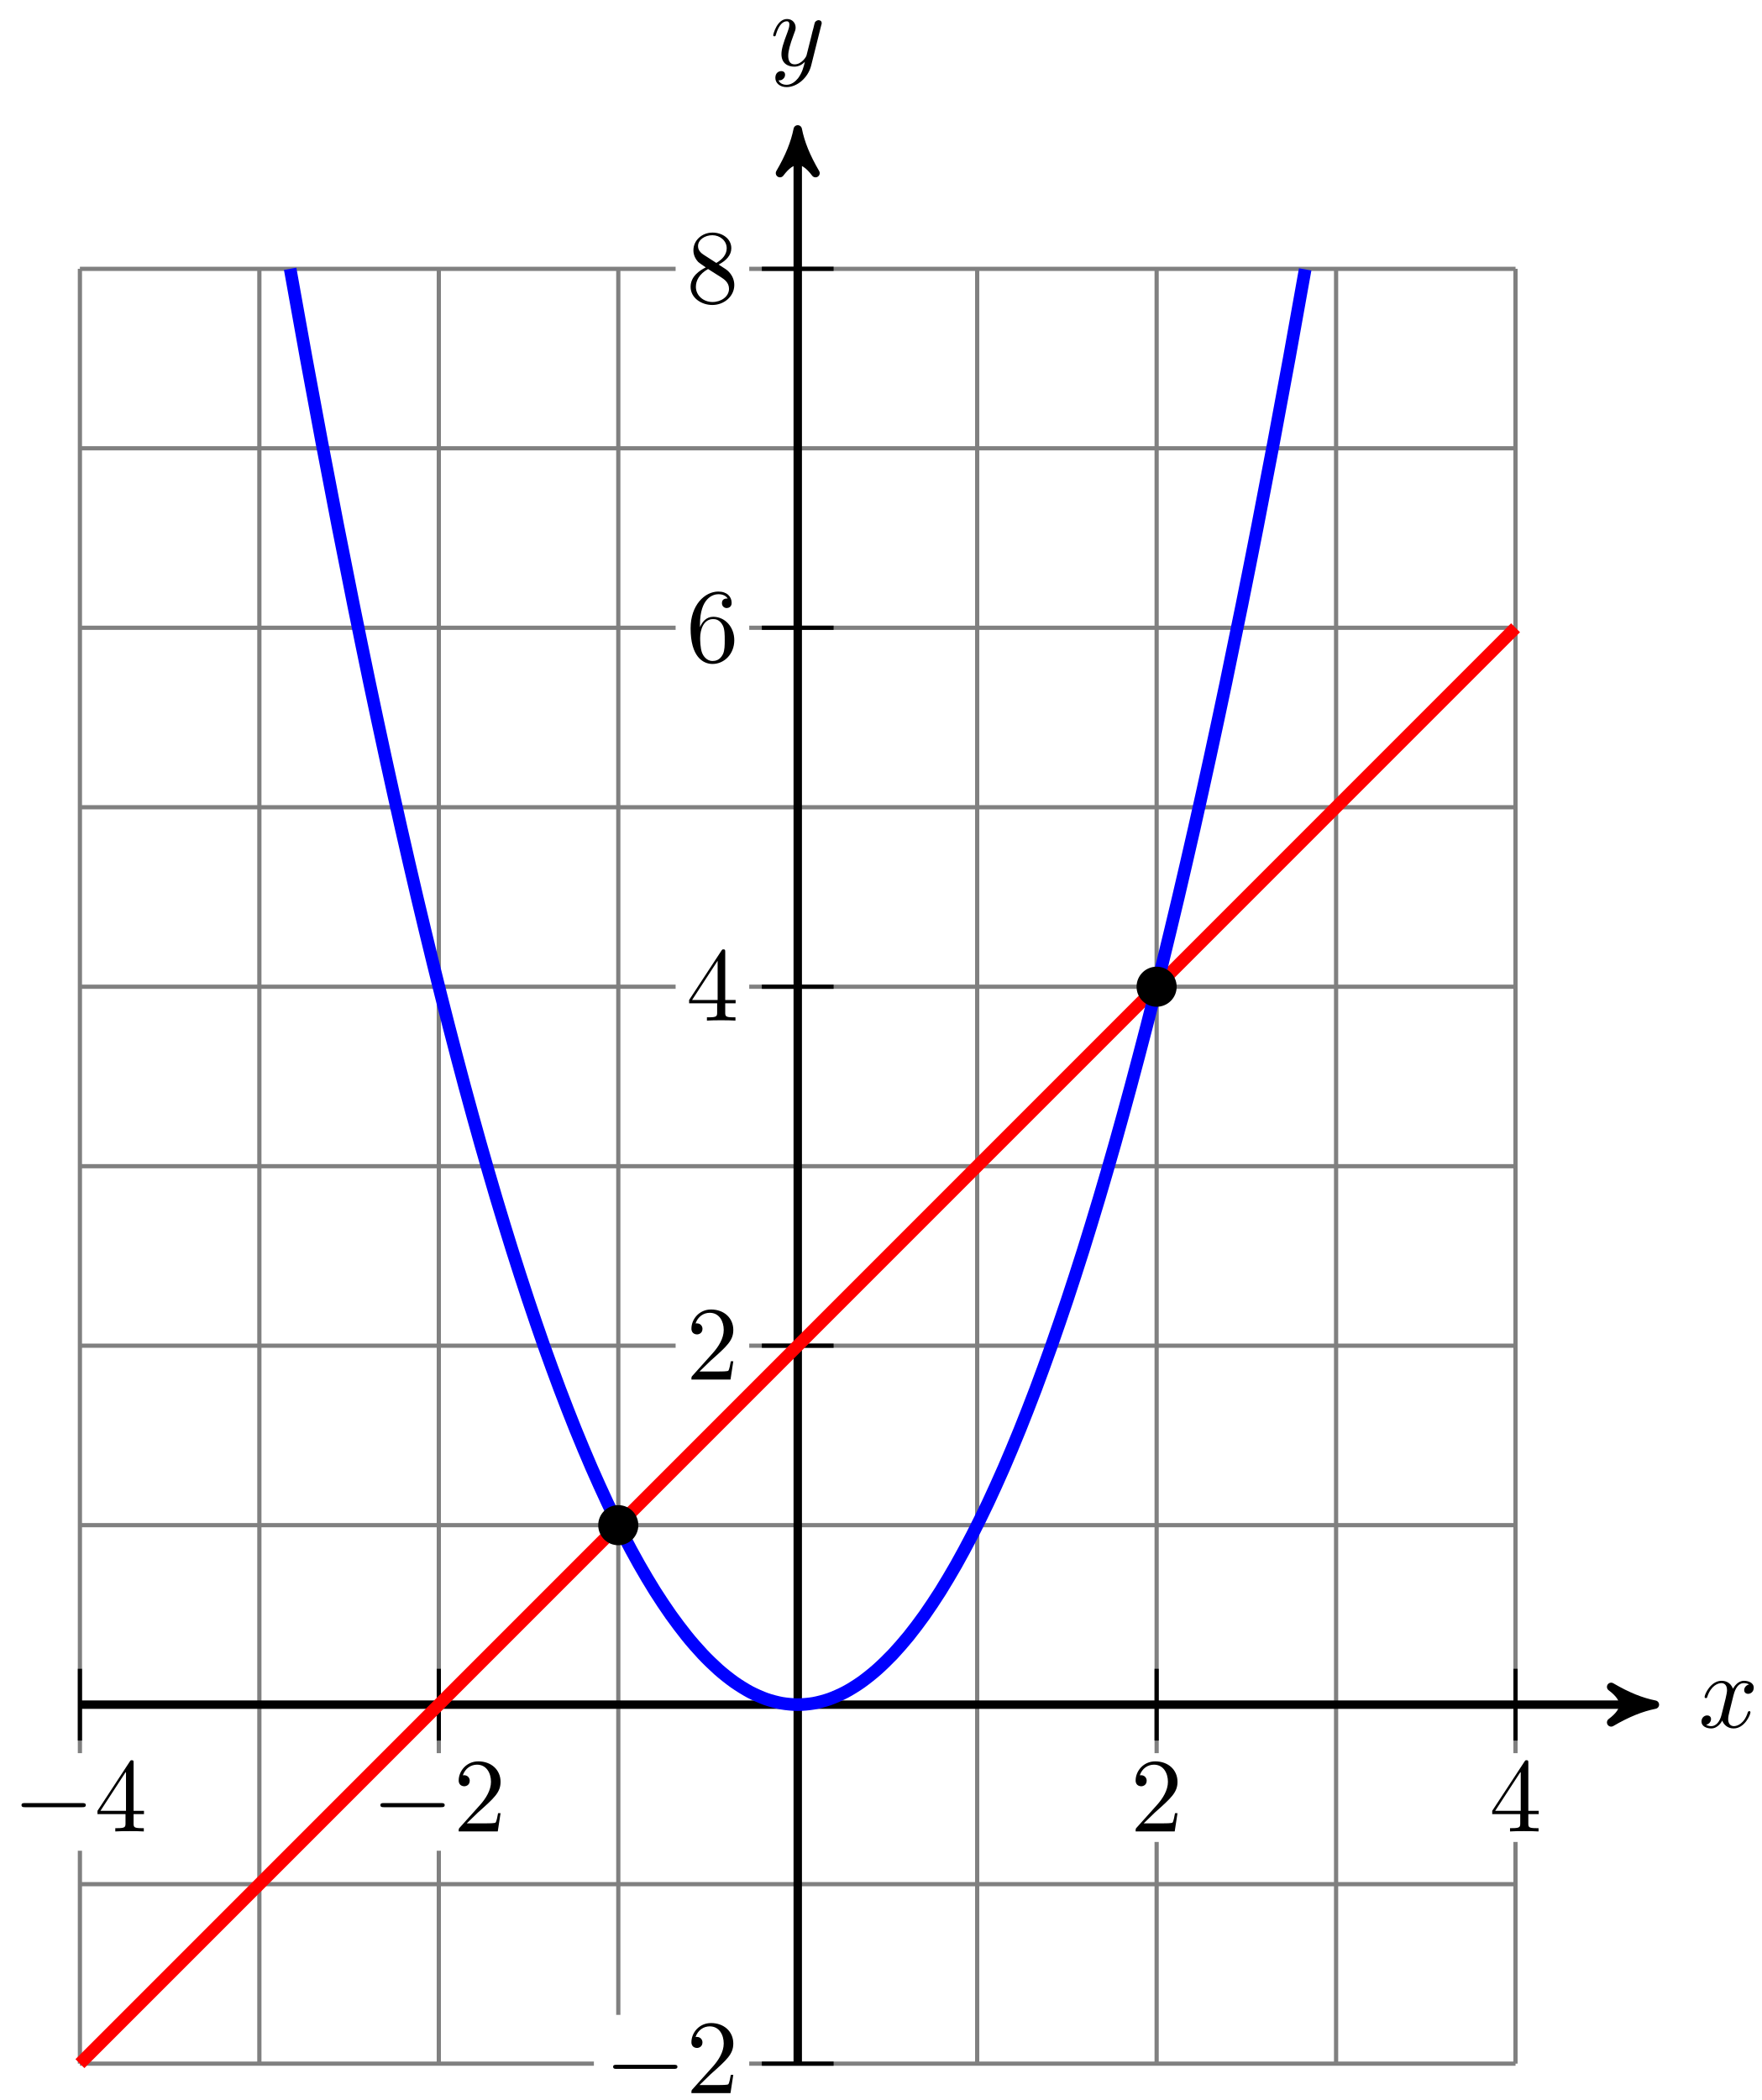
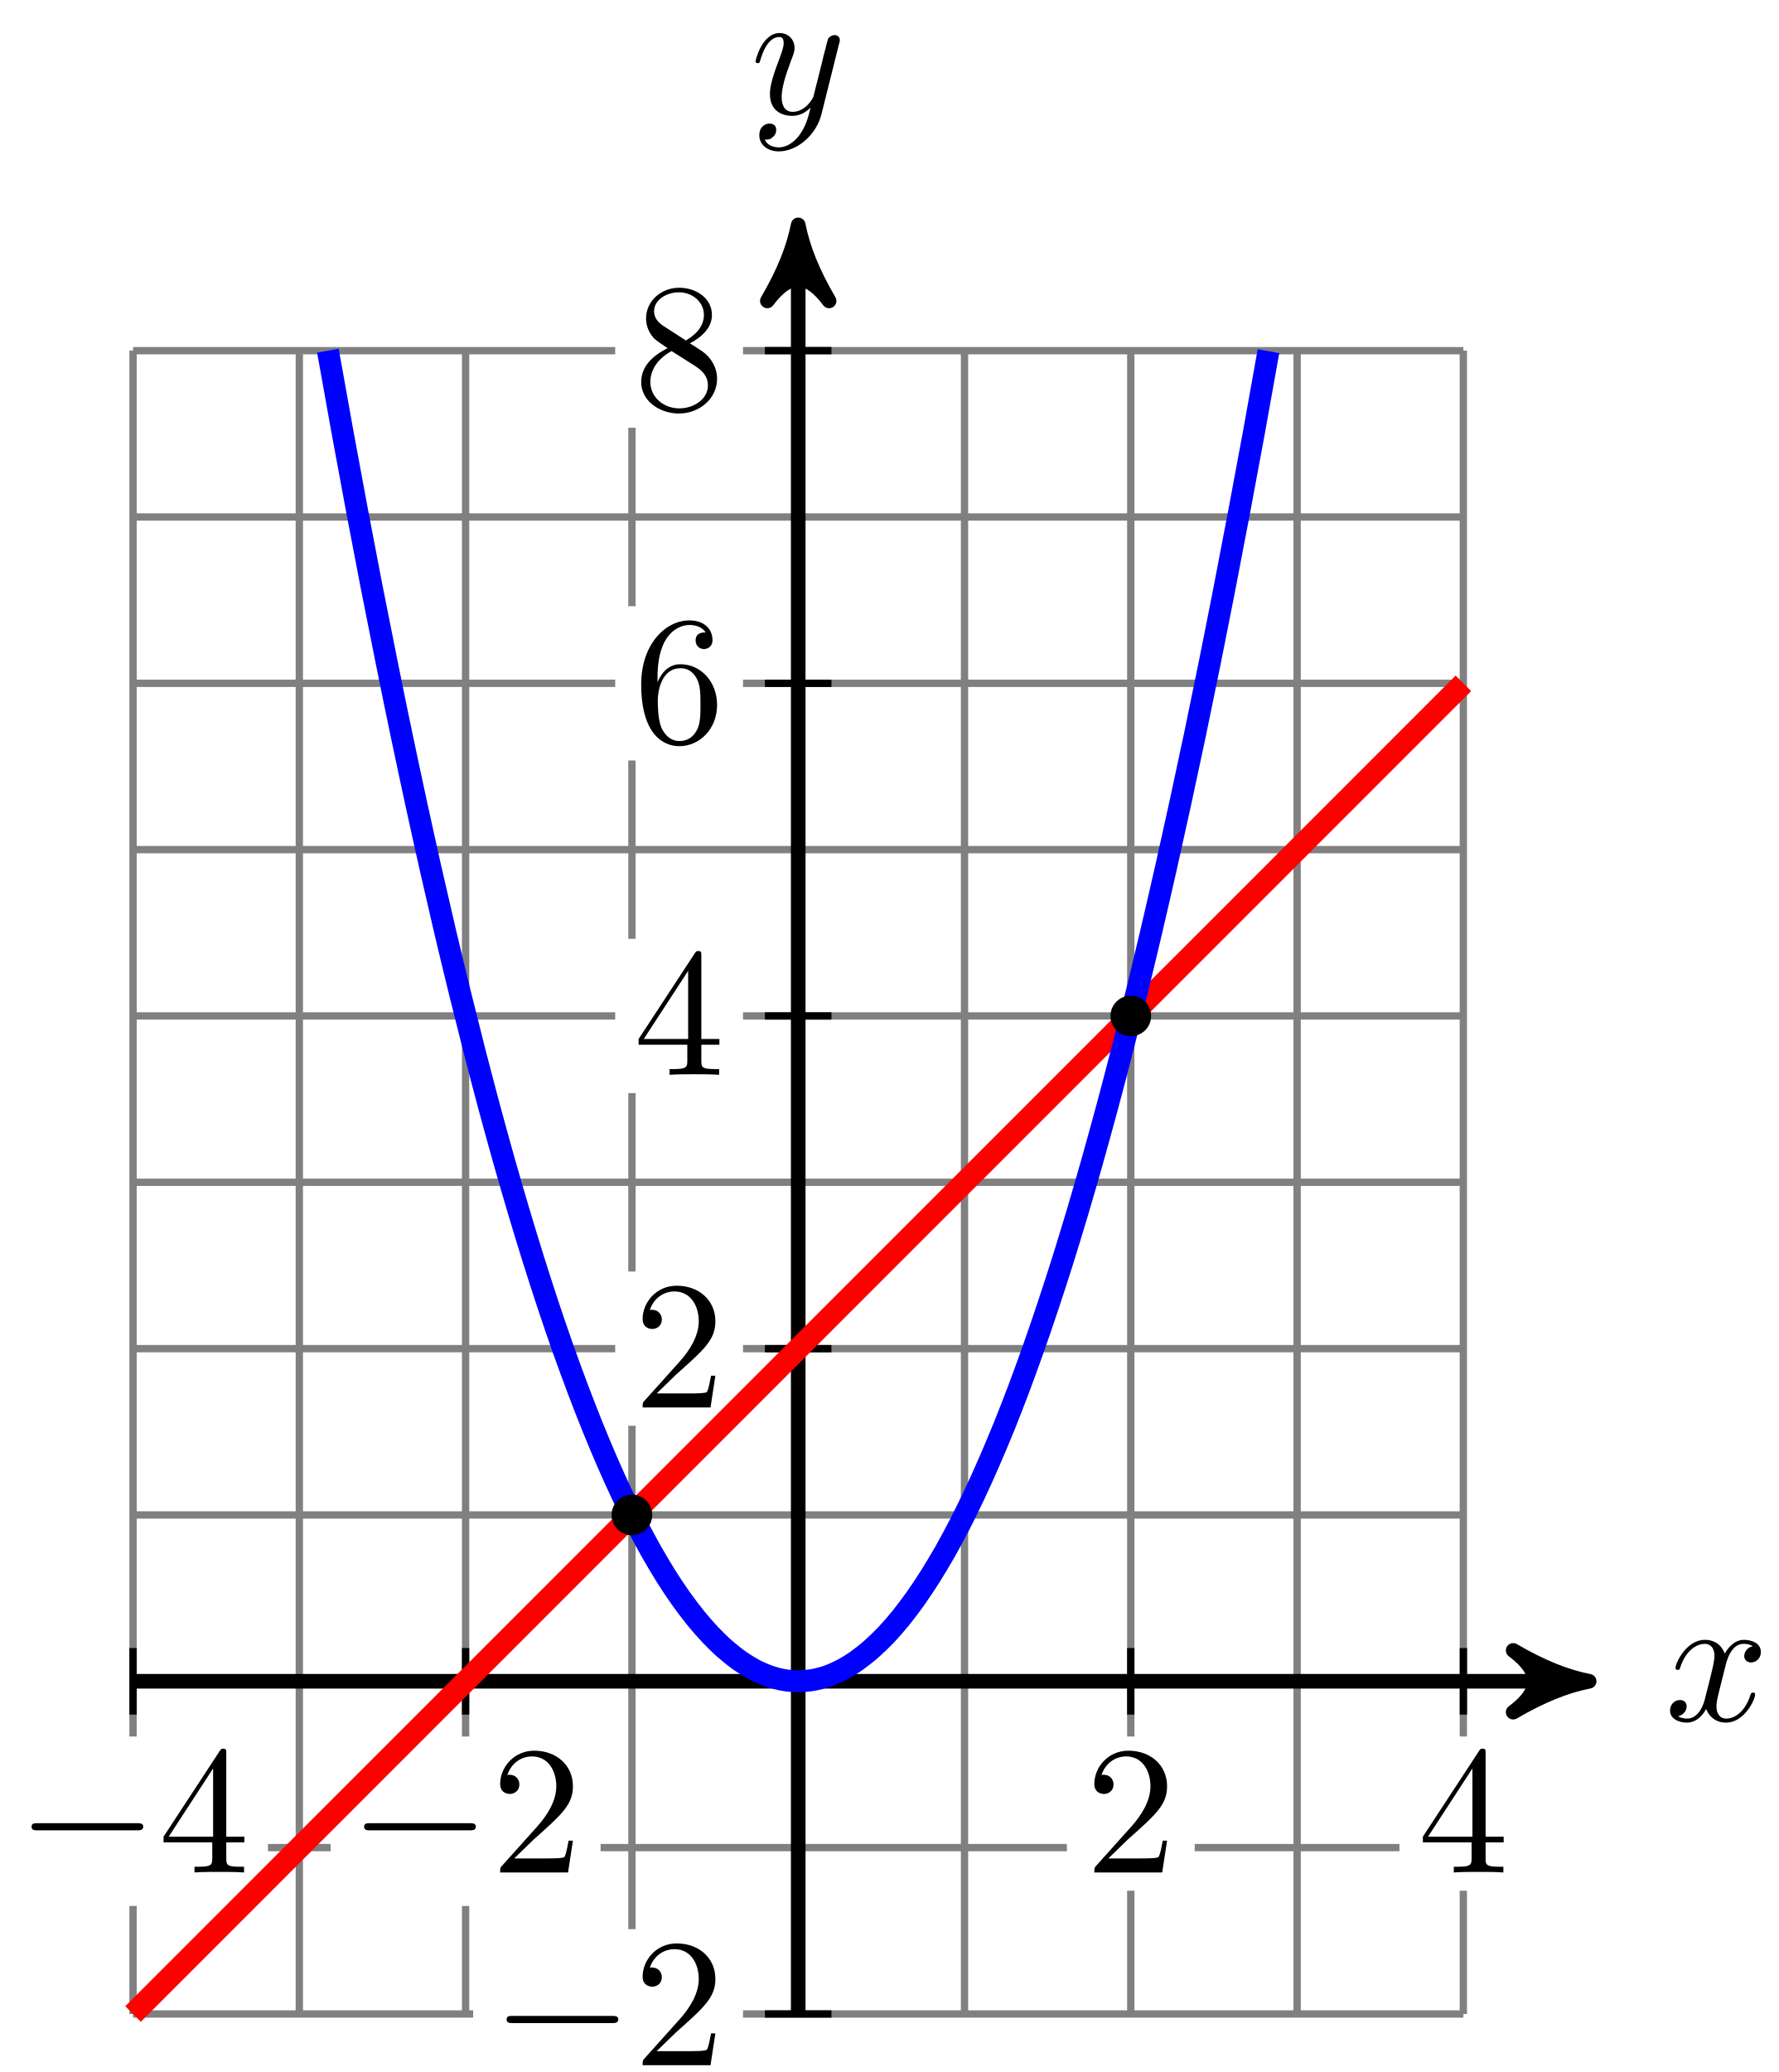
- <svg xmlns="http://www.w3.org/2000/svg" xmlns:xlink="http://www.w3.org/1999/xlink" width="167pt" height="199pt" viewBox="0 0 167 199" version="1.1">
+ <svg xmlns="http://www.w3.org/2000/svg" xmlns:xlink="http://www.w3.org/1999/xlink" width="97pt" height="113pt" viewBox="0 0 97 113" version="1.1">
  <defs>
    <g>
      <symbol overflow="visible" id="glyph0-0">
        <path style="stroke:none;" d="" />
      </symbol>
      <symbol overflow="visible" id="glyph0-1">
        <path style="stroke:none;" d="M 3.328 -3.016 C 3.391 -3.266 3.625 -4.188 4.312 -4.188 C 4.359 -4.188 4.609 -4.188 4.812 -4.062 C 4.531 -4 4.344 -3.766 4.344 -3.516 C 4.344 -3.359 4.453 -3.172 4.719 -3.172 C 4.938 -3.172 5.25 -3.344 5.25 -3.75 C 5.25 -4.266 4.672 -4.406 4.328 -4.406 C 3.75 -4.406 3.406 -3.875 3.281 -3.656 C 3.031 -4.312 2.5 -4.406 2.203 -4.406 C 1.172 -4.406 0.594 -3.125 0.594 -2.875 C 0.594 -2.766 0.703 -2.766 0.719 -2.766 C 0.797 -2.766 0.828 -2.797 0.844 -2.875 C 1.188 -3.938 1.844 -4.188 2.188 -4.188 C 2.375 -4.188 2.719 -4.094 2.719 -3.516 C 2.719 -3.203 2.547 -2.547 2.188 -1.141 C 2.031 -0.531 1.672 -0.109 1.234 -0.109 C 1.172 -0.109 0.953 -0.109 0.734 -0.234 C 0.984 -0.297 1.203 -0.5 1.203 -0.781 C 1.203 -1.047 0.984 -1.125 0.844 -1.125 C 0.531 -1.125 0.297 -0.875 0.297 -0.547 C 0.297 -0.094 0.781 0.109 1.219 0.109 C 1.891 0.109 2.25 -0.594 2.266 -0.641 C 2.391 -0.281 2.75 0.109 3.344 0.109 C 4.375 0.109 4.938 -1.172 4.938 -1.422 C 4.938 -1.531 4.859 -1.531 4.828 -1.531 C 4.734 -1.531 4.719 -1.484 4.688 -1.422 C 4.359 -0.344 3.688 -0.109 3.375 -0.109 C 2.984 -0.109 2.828 -0.422 2.828 -0.766 C 2.828 -0.984 2.875 -1.203 2.984 -1.641 Z M 3.328 -3.016 " />
      </symbol>
      <symbol overflow="visible" id="glyph0-2">
        <path style="stroke:none;" d="M 4.844 -3.797 C 4.891 -3.938 4.891 -3.953 4.891 -4.031 C 4.891 -4.203 4.75 -4.297 4.594 -4.297 C 4.5 -4.297 4.344 -4.234 4.25 -4.094 C 4.234 -4.031 4.141 -3.734 4.109 -3.547 C 4.031 -3.297 3.969 -3.016 3.906 -2.75 L 3.453 -0.953 C 3.422 -0.812 2.984 -0.109 2.328 -0.109 C 1.828 -0.109 1.719 -0.547 1.719 -0.922 C 1.719 -1.375 1.891 -2 2.219 -2.875 C 2.375 -3.281 2.422 -3.391 2.422 -3.594 C 2.422 -4.031 2.109 -4.406 1.609 -4.406 C 0.656 -4.406 0.297 -2.953 0.297 -2.875 C 0.297 -2.766 0.391 -2.766 0.406 -2.766 C 0.516 -2.766 0.516 -2.797 0.562 -2.953 C 0.844 -3.891 1.234 -4.188 1.578 -4.188 C 1.656 -4.188 1.828 -4.188 1.828 -3.875 C 1.828 -3.625 1.719 -3.359 1.656 -3.172 C 1.25 -2.109 1.078 -1.547 1.078 -1.078 C 1.078 -0.188 1.703 0.109 2.297 0.109 C 2.688 0.109 3.016 -0.062 3.297 -0.344 C 3.172 0.172 3.047 0.672 2.656 1.203 C 2.391 1.531 2.016 1.828 1.562 1.828 C 1.422 1.828 0.969 1.797 0.797 1.406 C 0.953 1.406 1.094 1.406 1.219 1.281 C 1.328 1.203 1.422 1.062 1.422 0.875 C 1.422 0.562 1.156 0.531 1.062 0.531 C 0.828 0.531 0.5 0.688 0.5 1.172 C 0.5 1.672 0.938 2.047 1.562 2.047 C 2.578 2.047 3.609 1.141 3.891 0.016 Z M 4.844 -3.797 " />
      </symbol>
      <symbol overflow="visible" id="glyph1-0">
        <path style="stroke:none;" d="" />
      </symbol>
      <symbol overflow="visible" id="glyph1-1">
        <path style="stroke:none;" d="M 1.266 -0.766 L 2.328 -1.797 C 3.875 -3.172 4.469 -3.703 4.469 -4.703 C 4.469 -5.844 3.578 -6.641 2.359 -6.641 C 1.234 -6.641 0.5 -5.719 0.5 -4.828 C 0.5 -4.281 1 -4.281 1.031 -4.281 C 1.203 -4.281 1.547 -4.391 1.547 -4.812 C 1.547 -5.062 1.359 -5.328 1.016 -5.328 C 0.938 -5.328 0.922 -5.328 0.891 -5.312 C 1.109 -5.969 1.656 -6.328 2.234 -6.328 C 3.141 -6.328 3.562 -5.516 3.562 -4.703 C 3.562 -3.906 3.078 -3.125 2.516 -2.5 L 0.609 -0.375 C 0.5 -0.266 0.5 -0.234 0.5 0 L 4.203 0 L 4.469 -1.734 L 4.234 -1.734 C 4.172 -1.438 4.109 -1 4 -0.844 C 3.938 -0.766 3.281 -0.766 3.062 -0.766 Z M 1.266 -0.766 " />
      </symbol>
      <symbol overflow="visible" id="glyph1-2">
        <path style="stroke:none;" d="M 2.938 -1.641 L 2.938 -0.781 C 2.938 -0.422 2.906 -0.312 2.172 -0.312 L 1.969 -0.312 L 1.969 0 C 2.375 -0.031 2.891 -0.031 3.312 -0.031 C 3.734 -0.031 4.25 -0.031 4.672 0 L 4.672 -0.312 L 4.453 -0.312 C 3.719 -0.312 3.703 -0.422 3.703 -0.781 L 3.703 -1.641 L 4.688 -1.641 L 4.688 -1.953 L 3.703 -1.953 L 3.703 -6.484 C 3.703 -6.688 3.703 -6.75 3.531 -6.75 C 3.453 -6.75 3.422 -6.75 3.344 -6.625 L 0.281 -1.953 L 0.281 -1.641 Z M 2.984 -1.953 L 0.562 -1.953 L 2.984 -5.672 Z M 2.984 -1.953 " />
      </symbol>
      <symbol overflow="visible" id="glyph1-3">
        <path style="stroke:none;" d="M 1.312 -3.266 L 1.312 -3.516 C 1.312 -6.031 2.547 -6.391 3.062 -6.391 C 3.297 -6.391 3.719 -6.328 3.938 -5.984 C 3.781 -5.984 3.391 -5.984 3.391 -5.547 C 3.391 -5.234 3.625 -5.078 3.844 -5.078 C 4 -5.078 4.312 -5.172 4.312 -5.562 C 4.312 -6.156 3.875 -6.641 3.047 -6.641 C 1.766 -6.641 0.422 -5.359 0.422 -3.156 C 0.422 -0.484 1.578 0.219 2.5 0.219 C 3.609 0.219 4.562 -0.719 4.562 -2.031 C 4.562 -3.297 3.672 -4.25 2.562 -4.25 C 1.891 -4.25 1.516 -3.75 1.312 -3.266 Z M 2.5 -0.062 C 1.875 -0.062 1.578 -0.656 1.516 -0.812 C 1.328 -1.281 1.328 -2.078 1.328 -2.25 C 1.328 -3.031 1.656 -4.031 2.547 -4.031 C 2.719 -4.031 3.172 -4.031 3.484 -3.406 C 3.656 -3.047 3.656 -2.531 3.656 -2.047 C 3.656 -1.562 3.656 -1.062 3.484 -0.703 C 3.188 -0.109 2.734 -0.062 2.5 -0.062 Z M 2.5 -0.062 " />
      </symbol>
      <symbol overflow="visible" id="glyph1-4">
        <path style="stroke:none;" d="M 1.625 -4.562 C 1.172 -4.859 1.125 -5.188 1.125 -5.359 C 1.125 -5.969 1.781 -6.391 2.484 -6.391 C 3.203 -6.391 3.844 -5.875 3.844 -5.156 C 3.844 -4.578 3.453 -4.109 2.859 -3.766 Z M 3.078 -3.609 C 3.797 -3.984 4.281 -4.5 4.281 -5.156 C 4.281 -6.078 3.406 -6.641 2.5 -6.641 C 1.5 -6.641 0.688 -5.906 0.688 -4.969 C 0.688 -4.797 0.703 -4.344 1.125 -3.875 C 1.234 -3.766 1.609 -3.516 1.859 -3.344 C 1.281 -3.047 0.422 -2.5 0.422 -1.5 C 0.422 -0.453 1.438 0.219 2.484 0.219 C 3.609 0.219 4.562 -0.609 4.562 -1.672 C 4.562 -2.031 4.453 -2.484 4.062 -2.906 C 3.875 -3.109 3.719 -3.203 3.078 -3.609 Z M 2.078 -3.188 L 3.312 -2.406 C 3.594 -2.219 4.062 -1.922 4.062 -1.312 C 4.062 -0.578 3.312 -0.062 2.5 -0.062 C 1.641 -0.062 0.922 -0.672 0.922 -1.5 C 0.922 -2.078 1.234 -2.719 2.078 -3.188 Z M 2.078 -3.188 " />
      </symbol>
      <symbol overflow="visible" id="glyph2-0">
        <path style="stroke:none;" d="" />
      </symbol>
      <symbol overflow="visible" id="glyph2-1">
        <path style="stroke:none;" d="M 6.562 -2.297 C 6.734 -2.297 6.922 -2.297 6.922 -2.5 C 6.922 -2.688 6.734 -2.688 6.562 -2.688 L 1.172 -2.688 C 1 -2.688 0.828 -2.688 0.828 -2.5 C 0.828 -2.297 1 -2.297 1.172 -2.297 Z M 6.562 -2.297 " />
      </symbol>
    </g>
  </defs>
  <g id="surface1">
-     <path style="fill:none;stroke-width:0.399;stroke-linecap:butt;stroke-linejoin:miter;stroke:rgb(50%,50%,50%);stroke-opacity:1;stroke-miterlimit:10;" d="M -68.034 -34.018 L 68.033 -34.018 M -68.034 -17.01 L 68.033 -17.01 M -68.034 0.002 L 68.033 0.002 M -68.034 17.01 L 68.033 17.01 M -68.034 34.017 L 68.033 34.017 M -68.034 51.025 L 68.033 51.025 M -68.034 68.033 L 68.033 68.033 M -68.034 85.041 L 68.033 85.041 M -68.034 102.049 L 68.033 102.049 M -68.034 119.057 L 68.033 119.057 M -68.034 136.06 L 68.033 136.06 M -68.034 -34.018 L -68.034 136.064 M -51.026 -34.018 L -51.026 136.064 M -34.018 -34.018 L -34.018 136.064 M -17.006 -34.018 L -17.006 136.064 M 0.001 -34.018 L 0.001 136.064 M 17.009 -34.018 L 17.009 136.064 M 34.017 -34.018 L 34.017 136.064 M 51.025 -34.018 L 51.025 136.064 M 68.029 -34.018 L 68.029 136.064 " transform="matrix(1,0,0,-1,75.608,161.537)" />
-     <path style="fill:none;stroke-width:0.797;stroke-linecap:butt;stroke-linejoin:miter;stroke:rgb(0%,0%,0%);stroke-opacity:1;stroke-miterlimit:10;" d="M -68.034 0.002 L 80.204 0.002 " transform="matrix(1,0,0,-1,75.608,161.537)" />
-     <path style="fill-rule:nonzero;fill:rgb(0%,0%,0%);fill-opacity:1;stroke-width:0.797;stroke-linecap:butt;stroke-linejoin:round;stroke:rgb(0%,0%,0%);stroke-opacity:1;stroke-miterlimit:10;" d="M 1.035 0.002 C -0.258 0.26 -1.555 0.775 -3.11 1.685 C -1.555 0.517 -1.555 -0.518 -3.11 -1.682 C -1.555 -0.775 -0.258 -0.26 1.035 0.002 Z M 1.035 0.002 " transform="matrix(1,0,0,-1,155.8131,161.537)" />
+     <path style="fill:none;stroke-width:0.399;stroke-linecap:butt;stroke-linejoin:miter;stroke:rgb(50%,50%,50%);stroke-opacity:1;stroke-miterlimit:10;" d="M -36.284 -18.144 L 36.285 -18.144 M -36.284 -9.07 L 36.285 -9.07 M -36.284 0.001 L 36.285 0.001 M -36.284 9.071 L 36.285 9.071 M -36.284 18.141 L 36.285 18.141 M -36.284 27.215 L 36.285 27.215 M -36.284 36.286 L 36.285 36.286 M -36.284 45.356 L 36.285 45.356 M -36.284 54.426 L 36.285 54.426 M -36.284 63.497 L 36.285 63.497 M -36.284 72.567 L 36.285 72.567 M -36.284 -18.144 L -36.284 72.571 M -27.214 -18.144 L -27.214 72.571 M -18.144 -18.144 L -18.144 72.571 M -9.07 -18.144 L -9.07 72.571 M 0 -18.144 L 0 72.571 M 9.071 -18.144 L 9.071 72.571 M 18.141 -18.144 L 18.141 72.571 M 27.215 -18.144 L 27.215 72.571 M 36.281 -18.144 L 36.281 72.571 " transform="matrix(1.00002,0,0,-1,43.54253,91.692)" />
+     <path style="fill:none;stroke-width:0.797;stroke-linecap:butt;stroke-linejoin:miter;stroke:rgb(0%,0%,0%);stroke-opacity:1;stroke-miterlimit:10;" d="M -36.284 0.001 L 42.109 0.001 " transform="matrix(1.00002,0,0,-1,43.54253,91.692)" />
+     <path style="fill-rule:nonzero;fill:rgb(0%,0%,0%);fill-opacity:1;stroke-width:0.797;stroke-linecap:butt;stroke-linejoin:round;stroke:rgb(0%,0%,0%);stroke-opacity:1;stroke-miterlimit:10;" d="M 1.037 0.001 C -0.26 0.258 -1.553 0.778 -3.107 1.684 C -1.553 0.516 -1.553 -0.519 -3.107 -1.683 C -1.553 -0.777 -0.26 -0.257 1.037 0.001 Z M 1.037 0.001 " transform="matrix(1.00002,0,0,-1,85.65047,91.692)" />
    <g style="fill:rgb(0%,0%,0%);fill-opacity:1;">
-       <use xlink:href="#glyph0-1" x="160.967" y="163.682" />
+       <use xlink:href="#glyph0-1" x="90.804" y="93.837" />
    </g>
-     <path style="fill:none;stroke-width:0.797;stroke-linecap:butt;stroke-linejoin:miter;stroke:rgb(0%,0%,0%);stroke-opacity:1;stroke-miterlimit:10;" d="M 0.001 -34.018 L 0.001 148.236 " transform="matrix(1,0,0,-1,75.608,161.537)" />
-     <path style="fill-rule:nonzero;fill:rgb(0%,0%,0%);fill-opacity:1;stroke-width:0.797;stroke-linecap:butt;stroke-linejoin:round;stroke:rgb(0%,0%,0%);stroke-opacity:1;stroke-miterlimit:10;" d="M 1.037 -0.001 C -0.26 0.26 -1.553 0.776 -3.107 1.682 C -1.553 0.518 -1.553 -0.517 -3.107 -1.685 C -1.553 -0.779 -0.26 -0.259 1.037 -0.001 Z M 1.037 -0.001 " transform="matrix(0,-1,-1,0,75.608,13.2989)" />
+     <path style="fill:none;stroke-width:0.797;stroke-linecap:butt;stroke-linejoin:miter;stroke:rgb(0%,0%,0%);stroke-opacity:1;stroke-miterlimit:10;" d="M 0 -18.144 L 0 78.391 " transform="matrix(1.00002,0,0,-1,43.54253,91.692)" />
+     <path style="fill-rule:nonzero;fill:rgb(0%,0%,0%);fill-opacity:1;stroke-width:0.797;stroke-linecap:butt;stroke-linejoin:round;stroke:rgb(0%,0%,0%);stroke-opacity:1;stroke-miterlimit:10;" d="M 1.035 -0 C -0.258 0.257 -1.555 0.777 -3.11 1.683 C -1.555 0.519 -1.555 -0.52 -3.11 -1.684 C -1.555 -0.778 -0.258 -0.258 1.035 -0 Z M 1.035 -0 " transform="matrix(0,-1,-1.00002,0,43.54253,13.30017)" />
    <g style="fill:rgb(0%,0%,0%);fill-opacity:1;">
-       <use xlink:href="#glyph0-2" x="72.987" y="6.208" />
+       <use xlink:href="#glyph0-2" x="40.921" y="6.209" />
    </g>
-     <path style="fill:none;stroke-width:0.399;stroke-linecap:butt;stroke-linejoin:miter;stroke:rgb(0%,0%,0%);stroke-opacity:1;stroke-miterlimit:10;" d="M 34.017 3.4 L 34.017 -3.401 " transform="matrix(1,0,0,-1,75.608,161.537)" />
-     <path style=" stroke:none;fill-rule:nonzero;fill:rgb(100%,100%,100%);fill-opacity:1;" d="M 106.137 174.547 L 113.113 174.547 L 113.113 166.133 L 106.137 166.133 Z M 106.137 174.547 " />
+     <path style="fill:none;stroke-width:0.399;stroke-linecap:butt;stroke-linejoin:miter;stroke:rgb(0%,0%,0%);stroke-opacity:1;stroke-miterlimit:10;" d="M 18.141 1.813 L 18.141 -1.816 " transform="matrix(1.00002,0,0,-1,43.54253,91.692)" />
+     <path style=" stroke:none;fill-rule:nonzero;fill:rgb(100%,100%,100%);fill-opacity:1;" d="M 58.199 103.113 L 65.172 103.113 L 65.172 94.703 L 58.199 94.703 Z M 58.199 103.113 " />
    <g style="fill:rgb(0%,0%,0%);fill-opacity:1;">
-       <use xlink:href="#glyph1-1" x="107.134" y="173.551" />
+       <use xlink:href="#glyph1-1" x="59.195" y="102.118" />
    </g>
-     <path style="fill:none;stroke-width:0.399;stroke-linecap:butt;stroke-linejoin:miter;stroke:rgb(0%,0%,0%);stroke-opacity:1;stroke-miterlimit:10;" d="M -34.018 3.4 L -34.018 -3.401 " transform="matrix(1,0,0,-1,75.608,161.537)" />
-     <path style=" stroke:none;fill-rule:nonzero;fill:rgb(100%,100%,100%);fill-opacity:1;" d="M 34.23 175.379 L 48.953 175.379 L 48.953 166.133 L 34.23 166.133 Z M 34.23 175.379 " />
+     <path style="fill:none;stroke-width:0.399;stroke-linecap:butt;stroke-linejoin:miter;stroke:rgb(0%,0%,0%);stroke-opacity:1;stroke-miterlimit:10;" d="M -18.144 1.813 L -18.144 -1.816 " transform="matrix(1.00002,0,0,-1,43.54253,91.692)" />
+     <path style=" stroke:none;fill-rule:nonzero;fill:rgb(100%,100%,100%);fill-opacity:1;" d="M 18.039 103.945 L 32.762 103.945 L 32.762 94.703 L 18.039 94.703 Z M 18.039 103.945 " />
    <g style="fill:rgb(0%,0%,0%);fill-opacity:1;">
-       <use xlink:href="#glyph2-1" x="35.226" y="173.551" />
+       <use xlink:href="#glyph2-1" x="19.035" y="102.118" />
    </g>
    <g style="fill:rgb(0%,0%,0%);fill-opacity:1;">
-       <use xlink:href="#glyph1-1" x="42.974" y="173.551" />
+       <use xlink:href="#glyph1-1" x="26.784" y="102.118" />
    </g>
-     <path style="fill:none;stroke-width:0.399;stroke-linecap:butt;stroke-linejoin:miter;stroke:rgb(0%,0%,0%);stroke-opacity:1;stroke-miterlimit:10;" d="M 68.033 3.4 L 68.033 -3.401 " transform="matrix(1,0,0,-1,75.608,161.537)" />
-     <path style=" stroke:none;fill-rule:nonzero;fill:rgb(100%,100%,100%);fill-opacity:1;" d="M 140.152 174.547 L 147.129 174.547 L 147.129 166.133 L 140.152 166.133 Z M 140.152 174.547 " />
+     <path style="fill:none;stroke-width:0.399;stroke-linecap:butt;stroke-linejoin:miter;stroke:rgb(0%,0%,0%);stroke-opacity:1;stroke-miterlimit:10;" d="M 36.285 1.813 L 36.285 -1.816 " transform="matrix(1.00002,0,0,-1,43.54253,91.692)" />
+     <path style=" stroke:none;fill-rule:nonzero;fill:rgb(100%,100%,100%);fill-opacity:1;" d="M 76.34 103.113 L 83.316 103.113 L 83.316 94.703 L 76.34 94.703 Z M 76.34 103.113 " />
    <g style="fill:rgb(0%,0%,0%);fill-opacity:1;">
-       <use xlink:href="#glyph1-2" x="141.15" y="173.551" />
+       <use xlink:href="#glyph1-2" x="77.337" y="102.118" />
    </g>
-     <path style="fill:none;stroke-width:0.399;stroke-linecap:butt;stroke-linejoin:miter;stroke:rgb(0%,0%,0%);stroke-opacity:1;stroke-miterlimit:10;" d="M -68.034 3.4 L -68.034 -3.401 " transform="matrix(1,0,0,-1,75.608,161.537)" />
-     <path style=" stroke:none;fill-rule:nonzero;fill:rgb(100%,100%,100%);fill-opacity:1;" d="M 0.215 175.379 L 14.938 175.379 L 14.938 166.133 L 0.215 166.133 Z M 0.215 175.379 " />
+     <path style="fill:none;stroke-width:0.399;stroke-linecap:butt;stroke-linejoin:miter;stroke:rgb(0%,0%,0%);stroke-opacity:1;stroke-miterlimit:10;" d="M -36.284 1.813 L -36.284 -1.816 " transform="matrix(1.00002,0,0,-1,43.54253,91.692)" />
+     <path style=" stroke:none;fill-rule:nonzero;fill:rgb(100%,100%,100%);fill-opacity:1;" d="M -0.105 103.945 L 14.617 103.945 L 14.617 94.703 L -0.105 94.703 Z M -0.105 103.945 " />
    <g style="fill:rgb(0%,0%,0%);fill-opacity:1;">
-       <use xlink:href="#glyph2-1" x="1.21" y="173.551" />
+       <use xlink:href="#glyph2-1" x="0.892" y="102.118" />
    </g>
    <g style="fill:rgb(0%,0%,0%);fill-opacity:1;">
-       <use xlink:href="#glyph1-2" x="8.958" y="173.551" />
+       <use xlink:href="#glyph1-2" x="8.641" y="102.118" />
    </g>
-     <path style="fill:none;stroke-width:0.399;stroke-linecap:butt;stroke-linejoin:miter;stroke:rgb(0%,0%,0%);stroke-opacity:1;stroke-miterlimit:10;" d="M 3.4 34.017 L -3.401 34.017 " transform="matrix(1,0,0,-1,75.608,161.537)" />
-     <path style=" stroke:none;fill-rule:nonzero;fill:rgb(100%,100%,100%);fill-opacity:1;" d="M 64.035 131.727 L 71.012 131.727 L 71.012 123.312 L 64.035 123.312 Z M 64.035 131.727 " />
+     <path style="fill:none;stroke-width:0.399;stroke-linecap:butt;stroke-linejoin:miter;stroke:rgb(0%,0%,0%);stroke-opacity:1;stroke-miterlimit:10;" d="M 1.813 18.141 L -1.816 18.141 " transform="matrix(1.00002,0,0,-1,43.54253,91.692)" />
+     <path style=" stroke:none;fill-rule:nonzero;fill:rgb(100%,100%,100%);fill-opacity:1;" d="M 33.559 77.758 L 40.531 77.758 L 40.531 69.344 L 33.559 69.344 Z M 33.559 77.758 " />
    <g style="fill:rgb(0%,0%,0%);fill-opacity:1;">
-       <use xlink:href="#glyph1-1" x="65.033" y="130.731" />
+       <use xlink:href="#glyph1-1" x="34.555" y="76.76" />
    </g>
-     <path style="fill:none;stroke-width:0.399;stroke-linecap:butt;stroke-linejoin:miter;stroke:rgb(0%,0%,0%);stroke-opacity:1;stroke-miterlimit:10;" d="M 3.4 68.033 L -3.401 68.033 " transform="matrix(1,0,0,-1,75.608,161.537)" />
-     <path style=" stroke:none;fill-rule:nonzero;fill:rgb(100%,100%,100%);fill-opacity:1;" d="M 64.035 97.711 L 71.012 97.711 L 71.012 89.297 L 64.035 89.297 Z M 64.035 97.711 " />
+     <path style="fill:none;stroke-width:0.399;stroke-linecap:butt;stroke-linejoin:miter;stroke:rgb(0%,0%,0%);stroke-opacity:1;stroke-miterlimit:10;" d="M 1.813 36.286 L -1.816 36.286 " transform="matrix(1.00002,0,0,-1,43.54253,91.692)" />
+     <path style=" stroke:none;fill-rule:nonzero;fill:rgb(100%,100%,100%);fill-opacity:1;" d="M 33.559 59.613 L 40.531 59.613 L 40.531 51.199 L 33.559 51.199 Z M 33.559 59.613 " />
    <g style="fill:rgb(0%,0%,0%);fill-opacity:1;">
-       <use xlink:href="#glyph1-2" x="65.033" y="96.714" />
+       <use xlink:href="#glyph1-2" x="34.555" y="58.617" />
    </g>
-     <path style="fill:none;stroke-width:0.399;stroke-linecap:butt;stroke-linejoin:miter;stroke:rgb(0%,0%,0%);stroke-opacity:1;stroke-miterlimit:10;" d="M 3.4 102.049 L -3.401 102.049 " transform="matrix(1,0,0,-1,75.608,161.537)" />
-     <path style=" stroke:none;fill-rule:nonzero;fill:rgb(100%,100%,100%);fill-opacity:1;" d="M 64.035 63.695 L 71.012 63.695 L 71.012 55.281 L 64.035 55.281 Z M 64.035 63.695 " />
+     <path style="fill:none;stroke-width:0.399;stroke-linecap:butt;stroke-linejoin:miter;stroke:rgb(0%,0%,0%);stroke-opacity:1;stroke-miterlimit:10;" d="M 1.813 54.426 L -1.816 54.426 " transform="matrix(1.00002,0,0,-1,43.54253,91.692)" />
+     <path style=" stroke:none;fill-rule:nonzero;fill:rgb(100%,100%,100%);fill-opacity:1;" d="M 33.559 41.473 L 40.531 41.473 L 40.531 33.059 L 33.559 33.059 Z M 33.559 41.473 " />
    <g style="fill:rgb(0%,0%,0%);fill-opacity:1;">
-       <use xlink:href="#glyph1-3" x="65.033" y="62.698" />
+       <use xlink:href="#glyph1-3" x="34.555" y="40.475" />
    </g>
-     <path style="fill:none;stroke-width:0.399;stroke-linecap:butt;stroke-linejoin:miter;stroke:rgb(0%,0%,0%);stroke-opacity:1;stroke-miterlimit:10;" d="M 3.4 136.064 L -3.401 136.064 " transform="matrix(1,0,0,-1,75.608,161.537)" />
-     <path style=" stroke:none;fill-rule:nonzero;fill:rgb(100%,100%,100%);fill-opacity:1;" d="M 64.035 29.676 L 71.012 29.676 L 71.012 21.266 L 64.035 21.266 Z M 64.035 29.676 " />
+     <path style="fill:none;stroke-width:0.399;stroke-linecap:butt;stroke-linejoin:miter;stroke:rgb(0%,0%,0%);stroke-opacity:1;stroke-miterlimit:10;" d="M 1.813 72.571 L -1.816 72.571 " transform="matrix(1.00002,0,0,-1,43.54253,91.692)" />
+     <path style=" stroke:none;fill-rule:nonzero;fill:rgb(100%,100%,100%);fill-opacity:1;" d="M 33.559 23.328 L 40.531 23.328 L 40.531 14.918 L 33.559 14.918 Z M 33.559 23.328 " />
    <g style="fill:rgb(0%,0%,0%);fill-opacity:1;">
-       <use xlink:href="#glyph1-4" x="65.033" y="28.681" />
+       <use xlink:href="#glyph1-4" x="34.555" y="22.333" />
    </g>
-     <path style="fill:none;stroke-width:0.399;stroke-linecap:butt;stroke-linejoin:miter;stroke:rgb(0%,0%,0%);stroke-opacity:1;stroke-miterlimit:10;" d="M 3.4 -34.018 L -3.401 -34.018 " transform="matrix(1,0,0,-1,75.608,161.537)" />
-     <path style=" stroke:none;fill-rule:nonzero;fill:rgb(100%,100%,100%);fill-opacity:1;" d="M 56.289 200.176 L 71.012 200.176 L 71.012 190.934 L 56.289 190.934 Z M 56.289 200.176 " />
+     <path style="fill:none;stroke-width:0.399;stroke-linecap:butt;stroke-linejoin:miter;stroke:rgb(0%,0%,0%);stroke-opacity:1;stroke-miterlimit:10;" d="M 1.813 -18.144 L -1.816 -18.144 " transform="matrix(1.00002,0,0,-1,43.54253,91.692)" />
+     <path style=" stroke:none;fill-rule:nonzero;fill:rgb(100%,100%,100%);fill-opacity:1;" d="M 25.809 114.457 L 40.531 114.457 L 40.531 105.211 L 25.809 105.211 Z M 25.809 114.457 " />
    <g style="fill:rgb(0%,0%,0%);fill-opacity:1;">
-       <use xlink:href="#glyph2-1" x="57.284" y="198.349" />
+       <use xlink:href="#glyph2-1" x="26.806" y="112.629" />
    </g>
    <g style="fill:rgb(0%,0%,0%);fill-opacity:1;">
-       <use xlink:href="#glyph1-1" x="65.032" y="198.349" />
+       <use xlink:href="#glyph1-1" x="34.555" y="112.629" />
    </g>
-     <path style="fill:none;stroke-width:1.196;stroke-linecap:butt;stroke-linejoin:miter;stroke:rgb(100%,0%,0%);stroke-opacity:1;stroke-miterlimit:10;" d="M -68.034 -34.018 L 68.033 102.049 " transform="matrix(1,0,0,-1,75.608,161.537)" />
-     <path style="fill:none;stroke-width:1.196;stroke-linecap:butt;stroke-linejoin:miter;stroke:rgb(0%,0%,100%);stroke-opacity:1;stroke-miterlimit:10;" d="M -48.108 136.064 C -48.108 136.064 -47.022 129.982 -46.604 127.693 C -46.186 125.408 -45.518 121.803 -45.1 119.592 C -44.682 117.377 -44.014 113.889 -43.596 111.752 C -43.178 109.611 -42.51 106.244 -42.092 104.178 C -41.678 102.111 -41.006 98.861 -40.592 96.869 C -40.174 94.881 -39.506 91.744 -39.088 89.83 C -38.67 87.912 -38.003 84.896 -37.585 83.053 C -37.167 81.209 -36.499 78.31 -36.081 76.541 C -35.663 74.771 -34.995 71.994 -34.577 70.299 C -34.163 68.6 -33.491 65.939 -33.073 64.318 C -32.659 62.697 -31.987 60.154 -31.573 58.603 C -31.155 57.057 -30.487 54.631 -30.069 53.158 C -29.651 51.682 -28.983 49.377 -28.565 47.974 C -28.147 46.572 -27.479 44.385 -27.061 43.06 C -26.643 41.732 -25.975 39.662 -25.557 38.408 C -25.143 37.154 -24.471 35.201 -24.057 34.021 C -23.639 32.842 -22.971 31.01 -22.553 29.904 C -22.135 28.799 -21.467 27.084 -21.049 26.049 C -20.631 25.017 -19.963 23.42 -19.546 22.463 C -19.128 21.506 -18.46 20.025 -18.042 19.139 C -17.628 18.256 -16.956 16.896 -16.542 16.084 C -16.124 15.271 -15.456 14.029 -15.038 13.295 C -14.62 12.557 -13.952 11.432 -13.534 10.767 C -13.116 10.103 -12.448 9.1 -12.03 8.51 C -11.612 7.92 -10.944 7.033 -10.526 6.517 C -10.112 5.998 -9.44 5.228 -9.022 4.787 C -8.608 4.346 -7.936 3.693 -7.522 3.326 C -7.104 2.955 -6.436 2.424 -6.018 2.131 C -5.6 1.834 -4.932 1.42 -4.514 1.197 C -4.096 0.978 -3.428 0.682 -3.01 0.533 C -2.592 0.385 -1.924 0.209 -1.506 0.135 C -1.092 0.06 -0.42 0.002 -0.006 0.002 C 0.412 -0.002 1.079 0.057 1.497 0.131 C 1.915 0.205 2.583 0.381 3.001 0.529 C 3.419 0.678 4.087 0.971 4.505 1.193 C 4.923 1.412 5.591 1.826 6.009 2.123 C 6.423 2.416 7.095 2.947 7.509 3.318 C 7.927 3.685 8.595 4.334 9.013 4.775 C 9.431 5.221 10.099 5.986 10.517 6.502 C 10.935 7.017 11.603 7.904 12.021 8.494 C 12.439 9.084 13.107 10.088 13.525 10.752 C 13.939 11.416 14.611 12.541 15.025 13.275 C 15.443 14.014 16.115 15.256 16.529 16.064 C 16.947 16.877 17.615 18.236 18.033 19.119 C 18.451 20.006 19.119 21.482 19.537 22.439 C 19.954 23.396 20.622 24.994 21.04 26.025 C 21.458 27.057 22.126 28.771 22.544 29.877 C 22.958 30.982 23.63 32.814 24.044 33.994 C 24.462 35.174 25.13 37.127 25.548 38.377 C 25.966 39.631 26.634 41.701 27.052 43.025 C 27.47 44.353 28.138 46.541 28.556 47.943 C 28.974 49.342 29.642 51.646 30.06 53.123 C 30.474 54.596 31.146 57.021 31.56 58.568 C 31.978 60.115 32.646 62.658 33.064 64.279 C 33.482 65.9 34.15 68.56 34.568 70.256 C 34.986 71.951 35.654 74.732 36.072 76.498 C 36.49 78.267 37.158 81.166 37.576 83.01 C 37.99 84.85 38.662 87.865 39.076 89.783 C 39.494 91.701 40.165 94.834 40.58 96.822 C 40.997 98.814 41.665 102.064 42.083 104.131 C 42.501 106.193 43.169 109.56 43.587 111.701 C 44.005 113.838 44.673 117.326 45.091 119.537 C 45.509 121.748 46.177 125.353 46.595 127.639 C 47.009 129.928 48.095 136.01 48.095 136.01 " transform="matrix(1,0,0,-1,75.608,161.537)" />
-     <path style="fill-rule:nonzero;fill:rgb(0%,0%,0%);fill-opacity:1;stroke-width:0.399;stroke-linecap:butt;stroke-linejoin:miter;stroke:rgb(0%,0%,0%);stroke-opacity:1;stroke-miterlimit:10;" d="M 35.716 68.033 C 35.716 68.971 34.955 69.732 34.017 69.732 C 33.076 69.732 32.314 68.971 32.314 68.033 C 32.314 67.092 33.076 66.334 34.017 66.334 C 34.955 66.334 35.716 67.092 35.716 68.033 Z M 35.716 68.033 " transform="matrix(1,0,0,-1,75.608,161.537)" />
-     <path style="fill-rule:nonzero;fill:rgb(0%,0%,0%);fill-opacity:1;stroke-width:0.399;stroke-linecap:butt;stroke-linejoin:miter;stroke:rgb(0%,0%,0%);stroke-opacity:1;stroke-miterlimit:10;" d="M -15.307 17.01 C -15.307 17.947 -16.069 18.709 -17.006 18.709 C -17.948 18.709 -18.71 17.947 -18.71 17.01 C -18.71 16.068 -17.948 15.307 -17.006 15.307 C -16.069 15.307 -15.307 16.068 -15.307 17.01 Z M -15.307 17.01 " transform="matrix(1,0,0,-1,75.608,161.537)" />
+     <path style="fill:none;stroke-width:1.196;stroke-linecap:butt;stroke-linejoin:miter;stroke:rgb(100%,0%,0%);stroke-opacity:1;stroke-miterlimit:10;" d="M -36.284 -18.144 L 36.285 54.426 " transform="matrix(1.00002,0,0,-1,43.54253,91.692)" />
+     <path style="fill:none;stroke-width:1.196;stroke-linecap:butt;stroke-linejoin:miter;stroke:rgb(0%,0%,100%);stroke-opacity:1;stroke-miterlimit:10;" d="M -25.655 72.567 C -25.655 72.567 -25.077 69.325 -24.855 68.106 C -24.632 66.887 -24.276 64.962 -24.054 63.782 C -23.831 62.602 -23.476 60.743 -23.253 59.602 C -23.03 58.462 -22.671 56.665 -22.448 55.563 C -22.23 54.462 -21.87 52.727 -21.648 51.665 C -21.425 50.602 -21.069 48.93 -20.847 47.911 C -20.624 46.887 -20.269 45.278 -20.046 44.294 C -19.823 43.313 -19.464 41.766 -19.245 40.821 C -19.023 39.88 -18.663 38.395 -18.441 37.493 C -18.218 36.587 -17.862 35.169 -17.64 34.301 C -17.417 33.438 -17.062 32.083 -16.839 31.255 C -16.616 30.43 -16.261 29.137 -16.038 28.352 C -15.816 27.563 -15.456 26.333 -15.234 25.587 C -15.011 24.84 -14.656 23.672 -14.433 22.965 C -14.21 22.258 -13.855 21.153 -13.632 20.485 C -13.409 19.817 -13.054 18.774 -12.831 18.145 C -12.609 17.516 -12.249 16.54 -12.027 15.95 C -11.804 15.36 -11.449 14.446 -11.226 13.895 C -11.003 13.344 -10.648 12.493 -10.425 11.981 C -10.202 11.469 -9.847 10.68 -9.624 10.208 C -9.402 9.735 -9.042 9.012 -8.82 8.579 C -8.597 8.145 -8.242 7.485 -8.019 7.09 C -7.796 6.696 -7.441 6.098 -7.218 5.743 C -6.996 5.387 -6.64 4.852 -6.417 4.54 C -6.195 4.223 -5.835 3.751 -5.613 3.473 C -5.394 3.2 -5.035 2.79 -4.812 2.555 C -4.589 2.317 -4.234 1.969 -4.011 1.774 C -3.789 1.579 -3.433 1.294 -3.21 1.137 C -2.988 0.977 -2.628 0.758 -2.406 0.637 C -2.187 0.52 -1.828 0.364 -1.605 0.286 C -1.382 0.204 -1.027 0.11 -0.804 0.071 C -0.582 0.032 -0.226 0.001 -0.003 0.001 C 0.219 0.001 0.575 0.032 0.797 0.071 C 1.02 0.11 1.379 0.204 1.602 0.282 C 1.825 0.36 2.18 0.52 2.403 0.637 C 2.625 0.754 2.981 0.973 3.203 1.133 C 3.426 1.29 3.782 1.571 4.004 1.77 C 4.227 1.965 4.586 2.313 4.809 2.547 C 5.032 2.782 5.387 3.192 5.61 3.469 C 5.832 3.743 6.188 4.215 6.41 4.532 C 6.633 4.844 6.989 5.38 7.211 5.735 C 7.434 6.09 7.793 6.688 8.016 7.079 C 8.239 7.473 8.594 8.137 8.817 8.567 C 9.039 9.001 9.395 9.727 9.617 10.196 C 9.84 10.669 10.196 11.458 10.418 11.969 C 10.641 12.481 11 13.329 11.223 13.88 C 11.446 14.43 11.801 15.344 12.024 15.934 C 12.246 16.524 12.602 17.501 12.824 18.13 C 13.047 18.758 13.403 19.801 13.625 20.469 C 13.848 21.137 14.207 22.239 14.43 22.95 C 14.649 23.657 15.008 24.821 15.231 25.571 C 15.453 26.317 15.809 27.547 16.031 28.333 C 16.254 29.118 16.609 30.411 16.832 31.235 C 17.055 32.063 17.414 33.419 17.633 34.282 C 17.856 35.149 18.215 36.567 18.438 37.469 C 18.66 38.376 19.016 39.856 19.238 40.801 C 19.461 41.743 19.816 43.29 20.039 44.27 C 20.262 45.255 20.617 46.864 20.84 47.883 C 21.063 48.907 21.422 50.579 21.645 51.641 C 21.867 52.7 22.223 54.434 22.445 55.536 C 22.668 56.637 23.023 58.434 23.246 59.575 C 23.469 60.715 23.824 62.575 24.047 63.755 C 24.269 64.934 24.629 66.856 24.852 68.075 C 25.074 69.294 25.652 72.54 25.652 72.54 " transform="matrix(1.00002,0,0,-1,43.54253,91.692)" />
+     <path style="fill-rule:nonzero;fill:rgb(0%,0%,0%);fill-opacity:1;stroke-width:0.399;stroke-linecap:butt;stroke-linejoin:miter;stroke:rgb(0%,0%,0%);stroke-opacity:1;stroke-miterlimit:10;" d="M 19.051 36.286 C 19.051 36.786 18.645 37.192 18.141 37.192 C 17.641 37.192 17.234 36.786 17.234 36.286 C 17.234 35.782 17.641 35.38 18.141 35.38 C 18.645 35.38 19.051 35.782 19.051 36.286 Z M 19.051 36.286 " transform="matrix(1.00002,0,0,-1,43.54253,91.692)" />
+     <path style="fill-rule:nonzero;fill:rgb(0%,0%,0%);fill-opacity:1;stroke-width:0.399;stroke-linecap:butt;stroke-linejoin:miter;stroke:rgb(0%,0%,0%);stroke-opacity:1;stroke-miterlimit:10;" d="M -8.163 9.071 C -8.163 9.571 -8.57 9.977 -9.07 9.977 C -9.574 9.977 -9.98 9.571 -9.98 9.071 C -9.98 8.571 -9.574 8.165 -9.07 8.165 C -8.57 8.165 -8.163 8.571 -8.163 9.071 Z M -8.163 9.071 " transform="matrix(1.00002,0,0,-1,43.54253,91.692)" />
  </g>
</svg>
